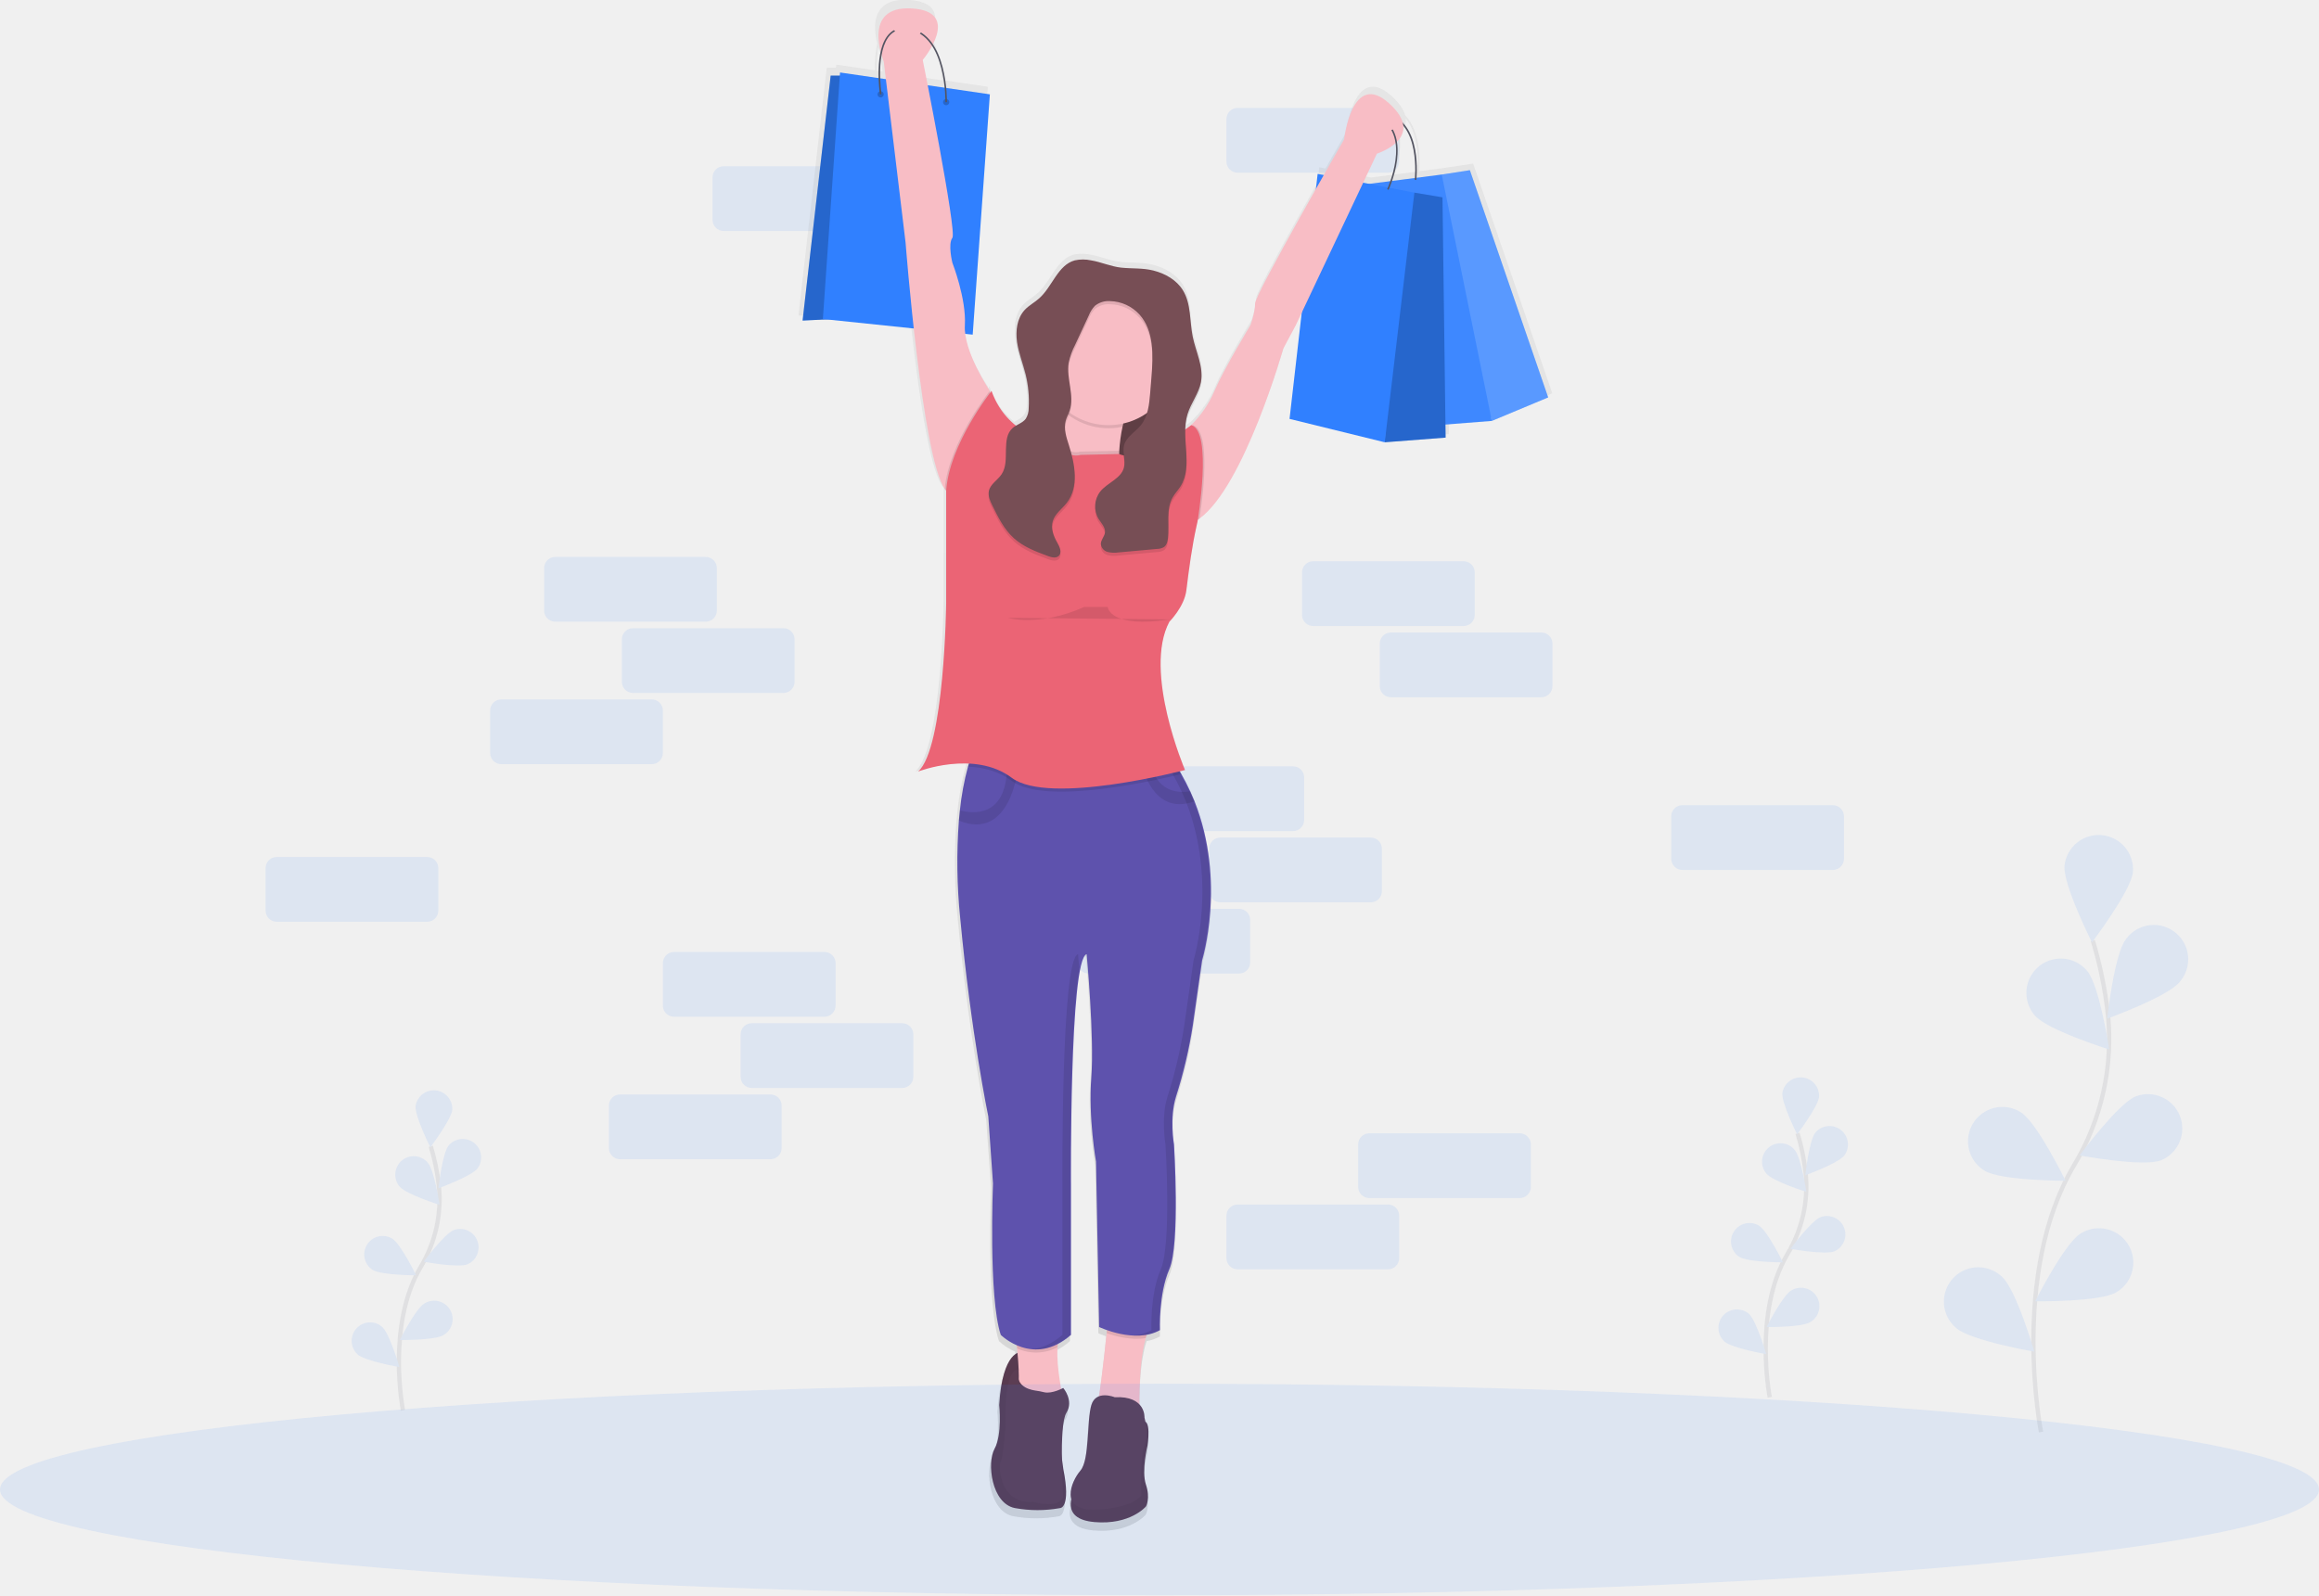
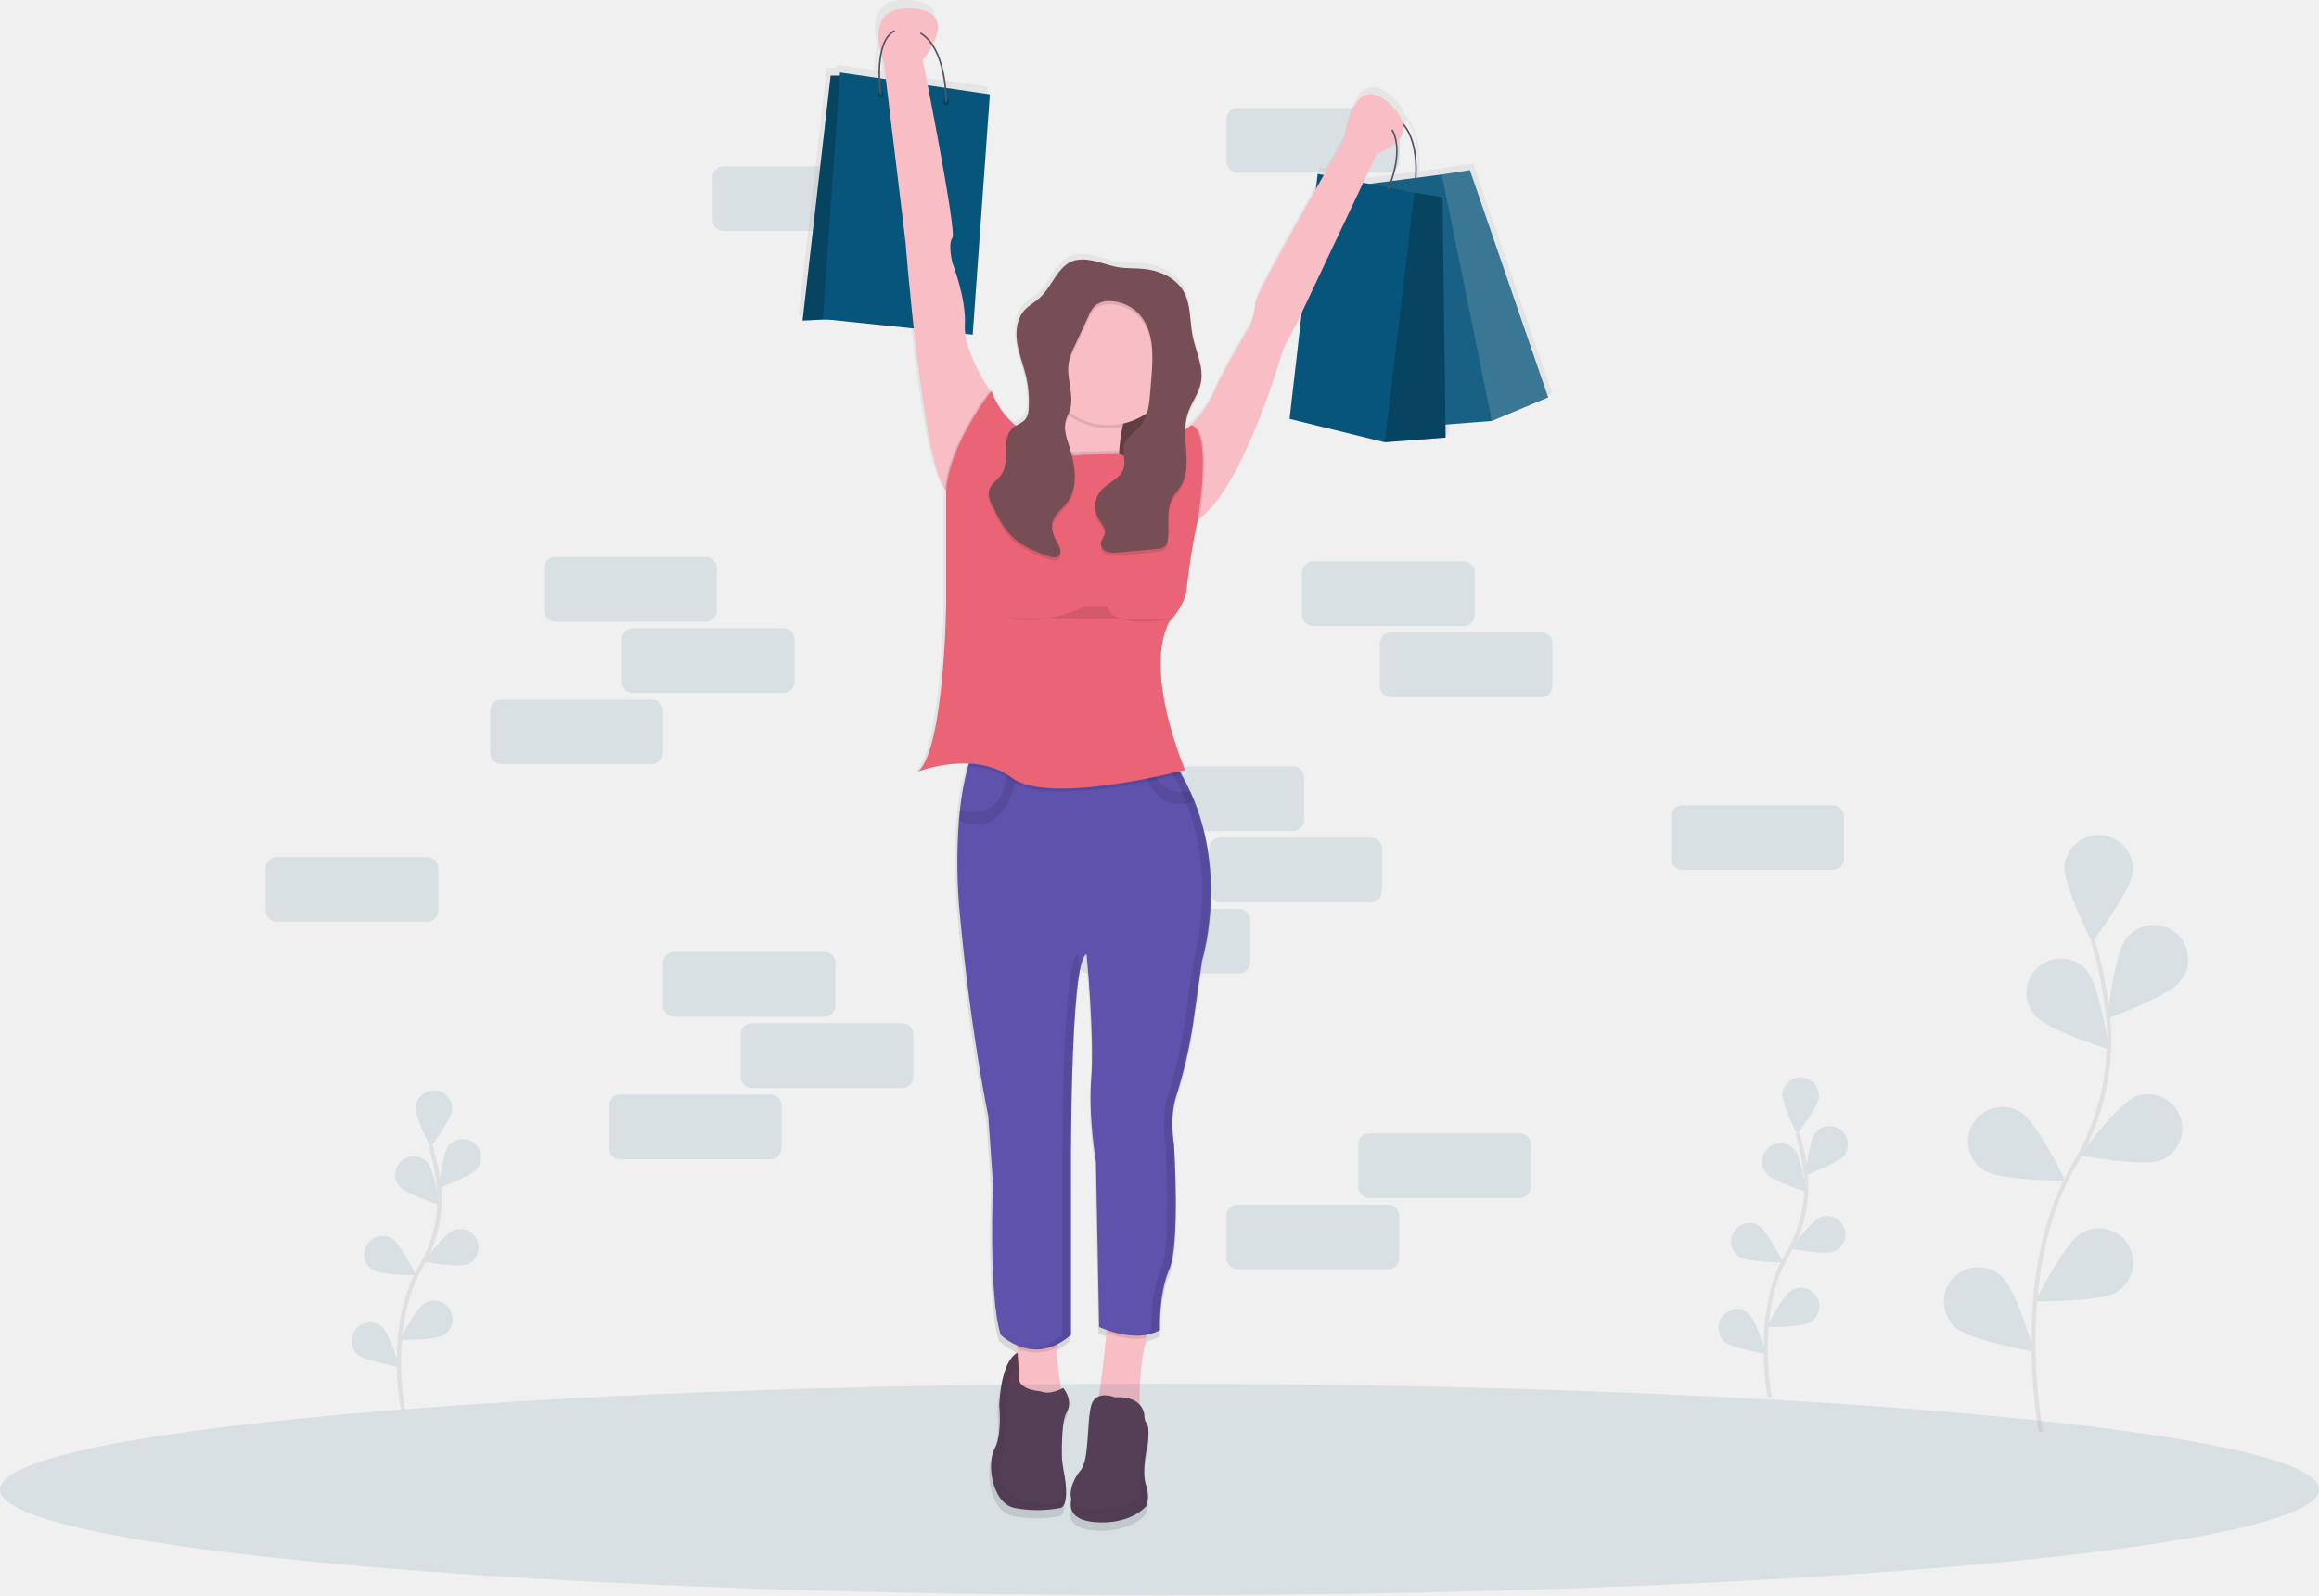
<svg xmlns="http://www.w3.org/2000/svg" id="c9533a1a-3341-4132-b58a-1916f0ec6876" data-name="Layer 1" width="1074" height="739" viewBox="0 0 1074 739">
  <defs>
    <linearGradient id="cf277671-cf0a-49c3-95f9-02fb51e7bec0" x1="607.35" y1="789.64" x2="607.35" y2="80.5" gradientUnits="userSpaceOnUse">
      <stop offset="0" stop-color="gray" stop-opacity="0.25" />
      <stop offset="0.54" stop-color="gray" stop-opacity="0.12" />
      <stop offset="1" stop-color="gray" stop-opacity="0.1" />
    </linearGradient>
  </defs>
-   <rect x="330" y="77" width="80" height="30" rx="5.17" ry="5.17" fill="#3080ff" opacity="0.1" />
-   <rect x="568" y="50" width="80" height="30" rx="5.17" ry="5.17" fill="#3080ff" opacity="0.1" />
-   <rect x="524" y="355" width="80" height="30" rx="5.17" ry="5.17" fill="#3080ff" opacity="0.1" />
-   <rect x="560" y="388" width="80" height="30" rx="5.17" ry="5.17" fill="#3080ff" opacity="0.1" />
-   <rect x="774" y="373" width="80" height="30" rx="5.17" ry="5.17" fill="#3080ff" opacity="0.1" />
-   <rect x="123" y="397" width="80" height="30" rx="5.17" ry="5.17" fill="#3080ff" opacity="0.1" />
-   <rect x="499" y="421" width="80" height="30" rx="5.17" ry="5.17" fill="#3080ff" opacity="0.1" />
+   <rect x="330" y="77" width="80" height="30" rx="5.17" ry="5.17" fill="#07557b" opacity="0.1" />
+   <rect x="568" y="50" width="80" height="30" rx="5.17" ry="5.17" fill="#07557b" opacity="0.1" />
+   <rect x="524" y="355" width="80" height="30" rx="5.17" ry="5.17" fill="#07557b" opacity="0.1" />
+   <rect x="560" y="388" width="80" height="30" rx="5.17" ry="5.17" fill="#07557b" opacity="0.1" />
+   <rect x="774" y="373" width="80" height="30" rx="5.17" ry="5.17" fill="#07557b" opacity="0.1" />
+   <rect x="123" y="397" width="80" height="30" rx="5.17" ry="5.17" fill="#07557b" opacity="0.1" />
+   <rect x="499" y="421" width="80" height="30" rx="5.17" ry="5.17" fill="#07557b" opacity="0.1" />
  <path d="M781.91,262.71,745.25,156.29l-13.18,2-11.8,1.51c.3-4,.82-18.36-6.5-25.89-.71-2.58-2.58-5.51-6.18-8.81-17.54-16.08-21.19,16.81-21.19,16.81s-4,6.94-9.51,16.64L674,158l-.82,7.16c-12.2,21.57-28.41,50.76-28.41,53.5,0,4.39-2.19,10.23-2.19,10.23s-12.42,20.46-16.81,30.7a49.09,49.09,0,0,1-11,16.08s-1.06.81-2.8,2a25,25,0,0,1,1-5.71c1.6-5.23,5.32-9.71,6.31-15.09a17.62,17.62,0,0,0,.26-3.91c.23-6.31-2.84-12.52-4.12-18.83-1.49-7.31-.69-15.36-4.59-21.71-3-4.85-8.32-7.87-13.85-9.26-5.08-1.27-10.08-.82-15.2-1.36-4.7-.5-9.19-2.58-13.89-3.35a17.93,17.93,0,0,0-7.62,0c-7.95,2.19-10.44,12.21-16.58,17.72-2.21,2-4.92,3.38-6.92,5.57-2.91,3.19-3.92,7.64-3.77,12a25.56,25.56,0,0,0,.26,4.37c.76,5.23,2.78,10.18,4,15.31a53,53,0,0,1,1.49,11.59c0,.88,0,1.76-.08,2.63a9.23,9.23,0,0,1-1.35,5c-1.11,1.53-2.94,2.27-4.57,3.25a35.45,35.45,0,0,1-11.52-16.34s-.27.34-.73,1v-1s-10-14.68-11.52-26.67l3.48.36,8-112.55-20.43-3c-.57-5.81-2.12-14.24-6.23-20.39,3.43-6.76,5.16-15.91-9.88-16.82-17.6-1.07-16.52,12.64-14.65,20.14a50.45,50.45,0,0,0-1,12.45l-18-2.62-.1,1.46h-4.28L432.79,226.73l11.16-.56,40.9,4.26c3.27,29.73,8.41,66.47,14.51,75.13a7.39,7.39,0,0,0,.67.83V359s-.73,68-13.16,78.93a65,65,0,0,1,23.78-3.73c-.14.45-.28.93-.42,1.44a127.58,127.58,0,0,0-3.79,20.48q-.26,2.29-.47,4.78a257.87,257.87,0,0,0,.63,45.73c5.12,54.08,13.16,92.82,13.16,92.82L522,630.89s-2.19,53.35,3.65,70.89a26.47,26.47,0,0,0,7.48,4.85c.05.5.11,1,.16,1.53s.13,1.35.2,2.05c-2.62,1.19-7.51,5.91-8.57,24.45,0,0,1.46,13.89-2.19,20.46s-1.46,25.58,9.5,27.77a58.57,58.57,0,0,0,21.19,0s5.12,0,1.46-18.27l-.64-4.68c-.08-9.05.3-18.74,2.1-21.63,3.65-5.85-1.46-11.69-1.46-11.69s-.36.2-.95.47c-.94-5.05-2.17-13.25-1.73-19.51,0-.53.09-1,.15-1.55a30.78,30.78,0,0,0,6.19-4.27V632.35s-.73-106.7,7.31-108.9c0,0,3.65,38.73,2.19,57.74s2.19,39.47,2.19,39.47l1.46,77.47s1.4.67,3.66,1.46l-.15,1.41c-.89,8.61-2.32,21.61-3.62,29.57a5.88,5.88,0,0,0-3.55,4.1c-2.19,7.31-.73,25.58-5.12,30.7-2.59,3-5.69,9.11-4.17,13.43-.95,3.79-.53,9.71,10.75,10.69,16.81,1.46,24.12-7.31,24.12-7.31s2.19-3.65,0-10.23.73-18.27.73-18.27,1.57-9.92-1-11.22c-.22-1.18-.42-1.93-.42-1.93a8.8,8.8,0,0,0-2.31-6.08c-.06-7.65.25-21.8,2.94-31.12.16-.53.32-1,.49-1.55a19.74,19.74,0,0,0,6.18-2.17s-.73-16.81,4.39-28.5,2.19-58.47,2.19-58.47-2.19-12.29.9-22.25a218.32,218.32,0,0,0,7.94-33.8l4.31-30.19s11.35-36.75-3.6-74.47c-.61-1.56-1.28-3.12-2-4.68-1.24-2.71-2.62-5.43-4.16-8.13-.24-.42-.5-.85-.75-1.27,1.57-.39,2.46-.62,2.46-.62s-19.73-46-7.31-69.43c0,0,7-7,8-14.69,1.24-10.17,2.59-20.33,4.81-30.33l.39-1.76s.06-.34.16-.95c.28-.18.55-.37.82-.57,21.06-15.38,39.22-79.6,39.22-79.6l5.85-11,2.78-5.88-5.7,49.73,44.58,11,28.5-2.19-.08-6.13,21.72-1.69Zm-282.6-145-7.92-1.16c-1.39-7.15-2.33-11.84-2.33-11.84a43.44,43.44,0,0,0,4.39-6.57C497.28,104,498.75,112,499.31,117.67Zm-29.58-15.35c.55,1.88,1.05,3.09,1.05,3.09l1,8.25-2.7-.39A54.19,54.19,0,0,1,469.74,102.32Zm249.8,57.61-10.72,1.38c1.51-4.44,3.38-11.72,2.29-18.31a9.19,9.19,0,0,0,2.94-7.65C720.41,143,719.81,156.44,719.53,159.94Zm-17.8-11.41a26.56,26.56,0,0,0,8.73-4.91c.92,6.47-1,13.58-2.46,17.8l-10,1.28-2.76-.53Z" transform="translate(-63 -80.5)" fill="url(#cf277671-cf0a-49c3-95f9-02fb51e7bec0)" />
-   <polygon points="717 184.1 690.91 194.99 660.6 89.3 667.71 80.86 680.74 78.84 717 184.1" fill="#3080ff" />
+   <polygon points="717 184.1 690.91 194.99 660.6 89.3 667.71 80.86 680.74 78.84 717 184.1" fill="#07557b" />
  <polygon points="717 184.1 690.91 194.99 660.6 89.3 667.71 80.86 680.74 78.84 717 184.1" fill="#fff" opacity="0.2" />
-   <polygon points="667.71 80.86 622.43 86.67 645.64 198.51 690.91 194.99 667.71 80.86" fill="#3080ff" />
+   <polygon points="667.71 80.86 622.43 86.67 645.64 198.51 690.91 194.99 667.71 80.86" fill="#07557b" />
  <polygon points="667.71 80.86 622.43 86.67 645.64 198.51 690.91 194.99 667.71 80.86" fill="#fff" opacity="0.07" />
  <path d="M718.94,163.88l-.72-.09c0-.27,3-26.67-13.57-30l.14-.71C722.07,136.55,719,163.61,718.94,163.88Z" transform="translate(-63 -80.5)" fill="#535461" />
  <rect x="488.44" y="160.44" width="49.88" height="73.01" fill="#774e55" />
  <rect x="488.44" y="160.44" width="49.88" height="73.01" opacity="0.2" />
-   <polygon points="669.51 202.72 641.32 204.89 645.66 95.02 655.05 89.24 668.06 91.41 669.51 202.72" fill="#3080ff" />
+   <polygon points="669.51 202.72 641.32 204.89 645.66 95.02 655.05 89.24 668.06 91.41 669.51 202.72" fill="#07557b" />
  <polygon points="669.51 202.72 641.32 204.89 645.66 95.02 655.05 89.24 668.06 91.41 669.51 202.72" opacity="0.2" />
-   <polygon points="655.05 89.24 610.24 80.56 597.23 194.05 641.32 204.89 655.05 89.24" fill="#3080ff" />
-   <polygon points="391.22 35.03 384.71 35.03 371.7 148.51 400.61 147.07 391.22 35.03" fill="#3080ff" />
+   <polygon points="655.05 89.24 610.24 80.56 597.23 194.05 641.32 204.89 655.05 89.24" fill="#07557b" />
+   <polygon points="391.22 35.03 384.71 35.03 371.7 148.51 400.61 147.07 391.22 35.03" fill="#07557b" />
  <polygon points="391.22 35.03 384.71 35.03 371.7 148.51 400.61 147.07 391.22 35.03" opacity="0.2" />
-   <polygon points="389.05 33.58 381.1 147.79 450.49 155.02 458.44 43.7 389.05 33.58" fill="#3080ff" />
+   <polygon points="389.05 33.58 381.1 147.79 450.49 155.02 458.44 43.7 389.05 33.58" fill="#07557b" />
  <path d="M535.9,706.81s-8.67-.72-10.12,24.58c0,0,1.45,13.73-2.17,20.24s-1.45,25.3,9.4,27.47a57.93,57.93,0,0,0,21,0s5.06,0,1.45-18.07l-7.23-52.77Z" transform="translate(-63 -80.5)" fill="#5c3d53" />
  <path d="M535.9,706.81s-8.67-.72-10.12,24.58c0,0,1.45,13.73-2.17,20.24s-1.45,25.3,9.4,27.47a57.93,57.93,0,0,0,21,0s5.06,0,1.45-18.07l-7.23-52.77Z" transform="translate(-63 -80.5)" opacity="0.05" />
  <path d="M581.35,289.4c-.62,10.76,1.53,17,1.53,17l-18.79,5.06s-31.08,4.34-18.79-8c4.25-4.25,6.34-11.54,7.25-19.24a106.62,106.62,0,0,0,.53-15.84,141.2,141.2,0,0,0-1.28-14.8s45.54-15.9,35.42,10.12a92.54,92.54,0,0,0-4.35,14.5A76.45,76.45,0,0,0,581.35,289.4Z" transform="translate(-63 -80.5)" fill="#f8bdc5" />
  <path d="M587.22,263.71a92.54,92.54,0,0,0-4.35,14.5,31.14,31.14,0,0,1-29.79-9.82,141.2,141.2,0,0,0-1.28-14.8S597.34,237.69,587.22,263.71Z" transform="translate(-63 -80.5)" opacity="0.1" />
  <circle cx="513.38" cy="165.86" r="31.08" fill="#f8bdc5" />
  <path d="M521.44,261.54v9.4l-15.9,41.2-4.34-4.34a7.3,7.3,0,0,1-.66-.82c-10.5-14.92-18.14-114.11-18.14-114.11L472.29,109s-10.84-26,13-24.58,5.06,23.85,5.06,23.85,15.9,79.51,13.73,82.4,0,11.57,0,11.57,6.51,16.63,5.78,28.91S521.44,261.54,521.44,261.54Z" transform="translate(-63 -80.5)" fill="#f8bdc5" />
  <path d="M700.7,151.67l-37.59,79.51L657.33,242s-18,63.52-38.79,78.73a19,19,0,0,1-3.86,2.23l-4.34-34.7,4-10.08.3-.77a48.55,48.55,0,0,0,10.84-15.9c4.34-10.12,16.63-30.36,16.63-30.36s2.17-5.78,2.17-10.12,41.2-75.9,41.2-75.9,3.61-32.53,21-16.63S700.7,151.67,700.7,151.67Z" transform="translate(-63 -80.5)" fill="#f8bdc5" />
  <path d="M555.41,728.49s-24.58,10.12-21.69.72c1.76-5.7,1.11-16.47.33-24-.5-4.91-1.06-8.49-1.06-8.49l21,2.17a17,17,0,0,0-1.21,5.75C552.09,714.23,555.41,728.49,555.41,728.49Z" transform="translate(-63 -80.5)" fill="#f8bdc5" />
  <path d="M593.63,700.37c-3.79,13.16-2.8,36.08-2.8,36.08s-22.41,2.89-20.24-2.89c1.51-4,3.72-23.82,4.92-35.47.53-5.09.86-8.62.86-8.62l20.24,4.34A20.22,20.22,0,0,0,593.63,700.37Z" transform="translate(-63 -80.5)" fill="#f8bdc5" />
  <path d="M533,696.69l21,2.17a17,17,0,0,0-1.21,5.75,21.43,21.43,0,0,1-18.7.57C533.56,700.26,533,696.69,533,696.69Z" transform="translate(-63 -80.5)" opacity="0.1" />
  <path d="M596.62,693.8a20.22,20.22,0,0,0-3,6.57c-6.83,1.1-14-.83-18.11-2.28.53-5.09.86-8.62.86-8.62Z" transform="translate(-63 -80.5)" opacity="0.1" />
  <path d="M619.75,525.37l-4.26,29.86a215.92,215.92,0,0,1-7.86,33.43c-3.06,9.85-.89,22-.89,22s2.89,46.26-2.17,57.83-4.34,28.19-4.34,28.19c-11.57,6.51-28.19-1.45-28.19-1.45l-1.45-76.62s-3.61-20.24-2.17-39-2.17-57.1-2.17-57.1c-8,2.17-7.23,107.7-7.23,107.7v68.67c-17.35,15.18-32.53,0-32.53,0-5.78-17.35-3.61-70.12-3.61-70.12l-2.17-31.08s-8-38.31-13-91.8a255,255,0,0,1-.62-45.23q.21-2.46.46-4.73a126.18,126.18,0,0,1,3.74-20.25,45.58,45.58,0,0,1,2.2-6.41l77.67,3.61,4.58.21,11,.51c1.2,1.81,2.33,3.65,3.38,5.49,1.52,2.67,2.89,5.36,4.11,8,.7,1.54,1.36,3.09,2,4.63C631,489,619.75,525.37,619.75,525.37Z" transform="translate(-63 -80.5)" fill="#5e52ad" />
  <path d="M534.45,436.47s-3.4,34-27.37,24.16q.21-2.46.46-4.73c5.64,1.53,21.25,3.64,21.84-19.44Z" transform="translate(-63 -80.5)" opacity="0.1" />
  <path d="M616.19,451.72c-16.6,5.93-22.86-9.86-25-18.87l4.58.21c2.49,14.17,12.43,15,18.48,14C614.93,448.64,615.58,450.19,616.19,451.72Z" transform="translate(-63 -80.5)" opacity="0.1" />
  <path d="M542.34,724.65c-3.69-.58-9.33-2.61-7.56-9.7,0,0-6.83-2.36-6.11,25.83,0,0-.72,13.73-2.17,16.63s0,20.24,15.18,18.79c0,0,10.84,3.61,13.73-2.17,0,0-2.17-33.25,1.45-39s-1.45-11.57-1.45-11.57-5.12,2.84-8.8,2C545.21,725.07,543.77,724.88,542.34,724.65Z" transform="translate(-63 -80.5)" fill="#5c3d53" />
  <path d="M560.47,771.86s-7.23,12.29,9.4,13.73,23.85-7.23,23.85-7.23,2.17-3.61,0-10.12.72-18.07.72-18.07,2.17-13.73-2.89-10.84S560.47,771.86,560.47,771.86Z" transform="translate(-63 -80.5)" fill="#5c3d53" />
  <path d="M560.47,771.86s-7.23,12.29,9.4,13.73,23.85-7.23,23.85-7.23,2.17-3.61,0-10.12.72-18.07.72-18.07,2.17-13.73-2.89-10.84S560.47,771.86,560.47,771.86Z" transform="translate(-63 -80.5)" opacity="0.05" />
  <path d="M579.27,727.77s-8.67-3.61-10.84,3.61-.72,25.3-5.06,30.36-10.12,18.79,7.23,18.07,21-6.51,21-6.51-.72-18.07,1.45-23.13,0-13,0-13S593.72,727,579.27,727.77Z" transform="translate(-63 -80.5)" fill="#5c3d53" />
  <circle cx="407.84" cy="43.7" r="1.45" opacity="0.2" />
  <circle cx="438.2" cy="47.31" r="1.45" opacity="0.2" />
  <path d="M501.56,127.82l-.72,0c0-.31.51-30.8-17-33.61-3.45-.55-6.27.23-8.38,2.32-7.23,7.17-4.24,27.42-4.21,27.62l-.71.11c-.13-.85-3.07-20.82,4.42-28.24,2.28-2.27,5.32-3.12,9-2.53C502.08,96.39,501.57,127.51,501.56,127.82Z" transform="translate(-63 -80.5)" fill="#535461" />
  <path d="M706.09,168.45l-.65-.31c.11-.24,11.25-24.37-3.47-32.78l.36-.63C717.62,143.47,706.21,168.2,706.09,168.45Z" transform="translate(-63 -80.5)" fill="#535461" />
  <path d="M582.88,306.36l-18.79,5.06s-31.08,4.34-18.79-8c4.25-4.25,6.34-11.54,7.25-19.24,4.91,7.7,10.82,5.51,10.82,5.51l17.92-.35.07,0C580.73,300.16,582.88,306.36,582.88,306.36Z" transform="translate(-63 -80.5)" opacity="0.1" />
  <path d="M618.55,320.75a19,19,0,0,1-3.86,2.23l-4.34-34.7,4-10.08,1-.77C624.38,280,619.72,313.24,618.55,320.75Z" transform="translate(-63 -80.5)" opacity="0.1" />
  <path d="M521.44,261.54v9.4l-15.9,41.2-4.34-4.34a7.3,7.3,0,0,1-.66-.82C502.42,285.5,521.44,261.54,521.44,261.54Z" transform="translate(-63 -80.5)" opacity="0.1" />
  <path d="M610.11,439.06c-10.11,2.53-62.89,14.93-78.55,3.19-6.18-4.63-13.46-6.33-20.27-6.6a45.58,45.58,0,0,1,2.2-6.41l77.67,3.61,4.58.21,11,.51C607.94,435.39,609.06,437.22,610.11,439.06Z" transform="translate(-63 -80.5)" opacity="0.1" />
  <path d="M474.1,90.59s10.84,18.07,18.07,0" transform="translate(-63 -80.5)" fill="#f8bdc5" />
  <path d="M697.09,127.81s-4.34,21.69,13,11.57" transform="translate(-63 -80.5)" fill="#f8bdc5" />
  <g opacity="0.1">
    <path d="M562.89,529.64c-.35-4.4-.61-7.15-.61-7.15-8,2.17-7.23,107.7-7.23,107.7v68.67c-5.08,4.44-10,6.28-14.35,6.67,5.22.46,11.44-1,18-6.67V630.19S558.14,553.72,562.89,529.64Z" transform="translate(-63 -80.5)" />
    <path d="M615.83,451.72c-.61-1.54-1.26-3.09-2-4.63-1.22-2.68-2.59-5.37-4.11-8-1-1.84-2.18-3.67-3.38-5.49l-11-.51-4.58-.21-77.67-3.61-.07.16,74.13,3.45,4.58.21,11,.51c1.2,1.81,2.33,3.65,3.38,5.49,1.52,2.67,2.89,5.36,4.11,8,.7,1.54,1.36,3.09,2,4.63,14.78,37.3,3.56,73.65,3.56,73.65l-4.26,29.86a215.92,215.92,0,0,1-7.86,33.43c-3.06,9.85-.89,22-.89,22s2.89,46.26-2.17,57.83-4.34,28.19-4.34,28.19a21,21,0,0,1-9.06,2.5,23,23,0,0,0,12.67-2.5s-.72-16.63,4.34-28.19,2.17-57.83,2.17-57.83-2.17-12.16.89-22a215.92,215.92,0,0,0,7.86-33.43l4.26-29.86S630.61,489,615.83,451.72Z" transform="translate(-63 -80.5)" />
  </g>
  <path d="M581.29,290.82c10,4.71,33.4-13.38,33.4-13.38,10.12,2.89,2.89,44.82,2.89,44.82l-.39,1.74c-2.2,9.89-3.53,19.94-4.76,30-.93,7.59-7.86,14.53-7.86,14.53-12.29,23.13,7.23,68.67,7.23,68.67s-62.89,16.63-80.23,3.61-43.37-2.89-43.37-2.89c12.29-10.84,13-78.07,13-78.07v-52c1.45-21.69,21-46.26,21-46.26,8,22.41,30.23,23.89,30.23,23.89,4.93,8,11,5.75,11,5.75Z" transform="translate(-63 -80.5)" fill="#eb6475" />
  <path d="M568.29,202.56a17.73,17.73,0,0,0-7.53,0c-7.86,2.17-10.33,12.08-16.4,17.52-2.18,2-4.87,3.34-6.85,5.51-3.52,3.86-4.23,9.58-3.48,14.75s2.75,10.07,4,15.14A52.39,52.39,0,0,1,539.42,271a9.13,9.13,0,0,1-1.34,4.91c-1.45,2-4.12,2.63-6,4.23-5.74,4.94-1,15.19-5.21,21.5-1.81,2.73-5.2,4.53-5.89,7.73-.49,2.27.55,4.56,1.57,6.65,2.68,5.5,5.46,11.15,10,15.25s10.15,6.16,15.73,8.25c1.69.63,3.81,1.18,5.1-.07,1.59-1.56.39-4.2-.71-6.13-1.74-3-3.1-6.62-2.08-10s4.29-5.62,6.49-8.44c5.67-7.3,3.81-17.78,1-26.58-1.19-3.71-2.53-7.66-1.52-11.43.43-1.62,1.28-3.09,1.82-4.68,2.4-7.08-1.63-14.85-.45-22.23a31.93,31.93,0,0,1,3-8.27l6.35-13.65a13.49,13.49,0,0,1,2.81-4.42,10,10,0,0,1,7-2.18,19,19,0,0,1,13.63,6.21c6.8,7.56,6.37,19,5.55,29.08l-.59,7.28c-.43,5.24-1,10.83-4.3,14.91-2.57,3.16-6.72,5.31-7.78,9.25-.92,3.39.81,7.07-.1,10.46-1.36,5.07-7.62,6.9-10.93,11a11.25,11.25,0,0,0-.82,12.65c1.26,2,3.27,4,3,6.35-.23,1.89-1.93,3.42-1.92,5.32a4.23,4.23,0,0,0,3.07,3.67,12.4,12.4,0,0,0,5.07.24l17.93-1.62a6.31,6.31,0,0,0,3.19-.88c1.25-.9,1.66-2.56,1.83-4.09.72-6.38-1-13.35,2.19-18.93,1-1.79,2.47-3.28,3.58-5,6.12-9.6-.05-22.62,3.28-33.51,1.58-5.17,5.26-9.61,6.24-14.92,1.3-7.08-2.39-14-3.82-21-1.47-7.23-.68-15.19-4.54-21.48-2.95-4.8-8.23-7.79-13.69-9.16-5-1.26-10-.81-15-1.35C577.38,205.37,572.94,203.31,568.29,202.56Z" transform="translate(-63 -80.5)" opacity="0.1" />
  <path d="M568.29,201.11a17.73,17.73,0,0,0-7.53,0c-7.86,2.17-10.33,12.08-16.4,17.52-2.18,2-4.87,3.34-6.85,5.51-3.52,3.86-4.23,9.58-3.48,14.75s2.75,10.07,4,15.14a52.39,52.39,0,0,1,1.39,15.52,9.13,9.13,0,0,1-1.34,4.91c-1.45,2-4.12,2.63-6,4.23-5.74,4.94-1,15.19-5.21,21.5-1.81,2.73-5.2,4.53-5.89,7.73-.49,2.27.55,4.56,1.57,6.65,2.68,5.5,5.46,11.15,10,15.25s10.15,6.16,15.73,8.25c1.69.63,3.81,1.18,5.1-.07,1.59-1.56.39-4.2-.71-6.13-1.74-3-3.1-6.62-2.08-10s4.29-5.62,6.49-8.44c5.67-7.3,3.81-17.78,1-26.58-1.19-3.71-2.53-7.66-1.52-11.43.43-1.62,1.28-3.09,1.82-4.68,2.4-7.08-1.63-14.85-.45-22.23a31.93,31.93,0,0,1,3-8.27l6.35-13.65a13.49,13.49,0,0,1,2.81-4.42,10,10,0,0,1,7-2.18,19,19,0,0,1,13.63,6.21c6.8,7.56,6.37,19,5.55,29.08l-.59,7.28c-.43,5.24-1,10.83-4.3,14.91-2.57,3.16-6.72,5.31-7.78,9.25-.92,3.39.81,7.07-.1,10.46-1.36,5.07-7.62,6.9-10.93,11a11.25,11.25,0,0,0-.82,12.65c1.26,2,3.27,4,3,6.35-.23,1.89-1.93,3.42-1.92,5.32a4.23,4.23,0,0,0,3.07,3.67,12.4,12.4,0,0,0,5.07.24l17.93-1.62a6.31,6.31,0,0,0,3.19-.88c1.25-.9,1.66-2.56,1.83-4.09.72-6.38-1-13.35,2.19-18.93,1-1.79,2.47-3.28,3.58-5,6.12-9.6-.05-22.62,3.28-33.51,1.58-5.17,5.26-9.61,6.24-14.92,1.3-7.08-2.39-14-3.82-21-1.47-7.23-.68-15.19-4.54-21.48-2.95-4.8-8.23-7.79-13.69-9.16-5-1.26-10-.81-15-1.35C577.38,203.93,572.94,201.87,568.29,201.11Z" transform="translate(-63 -80.5)" fill="#774e55" />
  <path d="M529.75,366.71s14.46,4.34,35.42-5.06H576s.72,10.12,28.91,5.78" transform="translate(-63 -80.5)" opacity="0.1" />
-   <ellipse cx="537" cy="690" rx="537" ry="49" fill="#3080ff" opacity="0.1" />
-   <rect x="252" y="258" width="80" height="30" rx="5.17" ry="5.17" fill="#3080ff" opacity="0.1" />
-   <rect x="288" y="291" width="80" height="30" rx="5.17" ry="5.17" fill="#3080ff" opacity="0.1" />
-   <rect x="603" y="260" width="80" height="30" rx="5.17" ry="5.17" fill="#3080ff" opacity="0.1" />
-   <rect x="639" y="293" width="80" height="30" rx="5.17" ry="5.17" fill="#3080ff" opacity="0.1" />
-   <rect x="227" y="324" width="80" height="30" rx="5.17" ry="5.17" fill="#3080ff" opacity="0.1" />
-   <rect x="307" y="441" width="80" height="30" rx="5.17" ry="5.17" fill="#3080ff" opacity="0.1" />
-   <rect x="343" y="474" width="80" height="30" rx="5.17" ry="5.17" fill="#3080ff" opacity="0.1" />
-   <rect x="282" y="507" width="80" height="30" rx="5.17" ry="5.17" fill="#3080ff" opacity="0.1" />
-   <rect x="629" y="525" width="80" height="30" rx="5.17" ry="5.17" fill="#3080ff" opacity="0.1" />
-   <rect x="568" y="558" width="80" height="30" rx="5.17" ry="5.17" fill="#3080ff" opacity="0.1" />
+   <ellipse cx="537" cy="690" rx="537" ry="49" fill="#07557b" opacity="0.1" />
+   <rect x="252" y="258" width="80" height="30" rx="5.17" ry="5.17" fill="#07557b" opacity="0.1" />
+   <rect x="288" y="291" width="80" height="30" rx="5.17" ry="5.17" fill="#07557b" opacity="0.1" />
+   <rect x="603" y="260" width="80" height="30" rx="5.17" ry="5.17" fill="#07557b" opacity="0.1" />
+   <rect x="639" y="293" width="80" height="30" rx="5.17" ry="5.17" fill="#07557b" opacity="0.1" />
+   <rect x="227" y="324" width="80" height="30" rx="5.17" ry="5.17" fill="#07557b" opacity="0.1" />
+   <rect x="307" y="441" width="80" height="30" rx="5.17" ry="5.17" fill="#07557b" opacity="0.1" />
+   <rect x="343" y="474" width="80" height="30" rx="5.17" ry="5.17" fill="#07557b" opacity="0.1" />
+   <rect x="282" y="507" width="80" height="30" rx="5.17" ry="5.17" fill="#07557b" opacity="0.1" />
+   <rect x="629" y="525" width="80" height="30" rx="5.17" ry="5.17" fill="#07557b" opacity="0.1" />
+   <rect x="568" y="558" width="80" height="30" rx="5.17" ry="5.17" fill="#07557b" opacity="0.1" />
  <g opacity="0.1">
    <path d="M1008.26,743.89s-14.48-73.36,15.34-123.64a113.3,113.3,0,0,0,15.63-69.94,190.55,190.55,0,0,0-7-34.14" transform="translate(-63 -80.5)" fill="none" stroke="#535461" stroke-miterlimit="10" stroke-width="2" />
-     <path d="M1050.85,484.37c-.8,8.75-19,32.68-19,32.68s-13.52-26.84-12.71-35.6a15.92,15.92,0,0,1,31.7,2.91Z" transform="translate(-63 -80.5)" fill="#3080ff" />
-     <path d="M1072.6,535.27c-5.43,6.91-33.7,17.12-33.7,17.12s3.24-29.88,8.67-36.79a15.92,15.92,0,1,1,25,19.67Z" transform="translate(-63 -80.5)" fill="#3080ff" />
-     <path d="M1063.84,618c-8.18,3.22-37.73-2.24-37.73-2.24s17.88-24.16,26.06-27.38A15.92,15.92,0,0,1,1063.84,618Z" transform="translate(-63 -80.5)" fill="#3080ff" />
-     <path d="M1043.11,679.15c-7.52,4.56-37.57,4.17-37.57,4.17s13.54-26.83,21.06-31.39a15.92,15.92,0,1,1,16.51,27.22Z" transform="translate(-63 -80.5)" fill="#3080ff" />
-     <path d="M1005.46,551c5.72,6.68,34.39,15.68,34.39,15.68s-4.5-29.72-10.21-36.39A15.92,15.92,0,1,0,1005.46,551Z" transform="translate(-63 -80.5)" fill="#3080ff" />
-     <path d="M982.12,622.82c7.45,4.66,37.51,4.67,37.51,4.67s-13.18-27-20.64-31.67a15.92,15.92,0,1,0-16.87,27Z" transform="translate(-63 -80.5)" fill="#3080ff" />
-     <path d="M969,695.71c6.56,5.85,36.18,10.95,36.18,10.95s-8.43-28.85-15-34.7A15.92,15.92,0,1,0,969,695.71Z" transform="translate(-63 -80.5)" fill="#3080ff" />
+     <path d="M1050.85,484.37c-.8,8.75-19,32.68-19,32.68s-13.52-26.84-12.71-35.6a15.92,15.92,0,0,1,31.7,2.91Z" transform="translate(-63 -80.5)" fill="#07557b" />
+     <path d="M1072.6,535.27c-5.43,6.91-33.7,17.12-33.7,17.12s3.24-29.88,8.67-36.79a15.92,15.92,0,1,1,25,19.67Z" transform="translate(-63 -80.5)" fill="#07557b" />
+     <path d="M1063.84,618c-8.18,3.22-37.73-2.24-37.73-2.24s17.88-24.16,26.06-27.38A15.92,15.92,0,0,1,1063.84,618Z" transform="translate(-63 -80.5)" fill="#07557b" />
+     <path d="M1043.11,679.15c-7.52,4.56-37.57,4.17-37.57,4.17s13.54-26.83,21.06-31.39a15.92,15.92,0,1,1,16.51,27.22Z" transform="translate(-63 -80.5)" fill="#07557b" />
+     <path d="M1005.46,551c5.72,6.68,34.39,15.68,34.39,15.68s-4.5-29.72-10.21-36.39A15.92,15.92,0,1,0,1005.46,551Z" transform="translate(-63 -80.5)" fill="#07557b" />
+     <path d="M982.12,622.82c7.45,4.66,37.51,4.67,37.51,4.67s-13.18-27-20.64-31.67a15.92,15.92,0,1,0-16.87,27Z" transform="translate(-63 -80.5)" fill="#07557b" />
+     <path d="M969,695.71c6.56,5.85,36.18,10.95,36.18,10.95s-8.43-28.85-15-34.7A15.92,15.92,0,1,0,969,695.71Z" transform="translate(-63 -80.5)" fill="#07557b" />
  </g>
  <g opacity="0.1">
    <path d="M882.63,727.79s-7.77-39.39,8.23-66.39a60.84,60.84,0,0,0,8.39-37.56,102.32,102.32,0,0,0-3.74-18.33" transform="translate(-63 -80.5)" fill="none" stroke="#535461" stroke-miterlimit="10" stroke-width="2" />
-     <path d="M905.5,588.43c-.43,4.7-10.2,17.55-10.2,17.55s-7.26-14.41-6.83-19.11a8.55,8.55,0,0,1,17,1.56Z" transform="translate(-63 -80.5)" fill="#3080ff" />
-     <path d="M917.17,615.76c-2.92,3.71-18.1,9.19-18.1,9.19s1.74-16,4.66-19.75a8.55,8.55,0,0,1,13.44,10.56Z" transform="translate(-63 -80.5)" fill="#3080ff" />
-     <path d="M912.47,660.2c-4.39,1.73-20.26-1.2-20.26-1.2s9.6-13,14-14.7a8.55,8.55,0,0,1,6.27,15.9Z" transform="translate(-63 -80.5)" fill="#3080ff" />
-     <path d="M901.34,693c-4,2.45-20.17,2.24-20.17,2.24s7.27-14.41,11.31-16.86A8.55,8.55,0,1,1,901.34,693Z" transform="translate(-63 -80.5)" fill="#3080ff" />
-     <path d="M881.12,624.22c3.07,3.59,18.47,8.42,18.47,8.42s-2.41-16-5.48-19.54a8.55,8.55,0,0,0-13,11.12Z" transform="translate(-63 -80.5)" fill="#3080ff" />
-     <path d="M868.59,662.77c4,2.5,20.14,2.51,20.14,2.51s-7.08-14.5-11.08-17a8.55,8.55,0,0,0-9.06,14.5Z" transform="translate(-63 -80.5)" fill="#3080ff" />
-     <path d="M861.56,701.91c3.52,3.14,19.43,5.88,19.43,5.88s-4.52-15.49-8-18.63a8.55,8.55,0,0,0-11.38,12.76Z" transform="translate(-63 -80.5)" fill="#3080ff" />
+     <path d="M905.5,588.43c-.43,4.7-10.2,17.55-10.2,17.55s-7.26-14.41-6.83-19.11a8.55,8.55,0,0,1,17,1.56Z" transform="translate(-63 -80.5)" fill="#07557b" />
+     <path d="M917.17,615.76c-2.92,3.71-18.1,9.19-18.1,9.19s1.74-16,4.66-19.75a8.55,8.55,0,0,1,13.44,10.56Z" transform="translate(-63 -80.5)" fill="#07557b" />
+     <path d="M912.47,660.2c-4.39,1.73-20.26-1.2-20.26-1.2s9.6-13,14-14.7a8.55,8.55,0,0,1,6.27,15.9Z" transform="translate(-63 -80.5)" fill="#07557b" />
+     <path d="M901.34,693c-4,2.45-20.17,2.24-20.17,2.24s7.27-14.41,11.31-16.86A8.55,8.55,0,1,1,901.34,693Z" transform="translate(-63 -80.5)" fill="#07557b" />
+     <path d="M881.12,624.22c3.07,3.59,18.47,8.42,18.47,8.42s-2.41-16-5.48-19.54a8.55,8.55,0,0,0-13,11.12Z" transform="translate(-63 -80.5)" fill="#07557b" />
+     <path d="M868.59,662.77c4,2.5,20.14,2.51,20.14,2.51s-7.08-14.5-11.08-17a8.55,8.55,0,0,0-9.06,14.5Z" transform="translate(-63 -80.5)" fill="#07557b" />
+     <path d="M861.56,701.91c3.52,3.14,19.43,5.88,19.43,5.88s-4.52-15.49-8-18.63a8.55,8.55,0,0,0-11.38,12.76Z" transform="translate(-63 -80.5)" fill="#07557b" />
  </g>
  <g opacity="0.1">
    <path d="M249.63,733.79s-7.77-39.39,8.23-66.39a60.84,60.84,0,0,0,8.39-37.56,102.32,102.32,0,0,0-3.74-18.33" transform="translate(-63 -80.5)" fill="none" stroke="#535461" stroke-miterlimit="10" stroke-width="2" />
-     <path d="M272.5,594.43c-.43,4.7-10.2,17.55-10.2,17.55s-7.26-14.41-6.83-19.11a8.55,8.55,0,0,1,17,1.56Z" transform="translate(-63 -80.5)" fill="#3080ff" />
-     <path d="M284.17,621.76c-2.92,3.71-18.1,9.19-18.1,9.19s1.74-16,4.66-19.75a8.55,8.55,0,0,1,13.44,10.56Z" transform="translate(-63 -80.5)" fill="#3080ff" />
-     <path d="M279.47,666.2c-4.39,1.73-20.26-1.2-20.26-1.2s9.6-13,14-14.7a8.55,8.55,0,0,1,6.27,15.9Z" transform="translate(-63 -80.5)" fill="#3080ff" />
-     <path d="M268.34,699c-4,2.45-20.17,2.24-20.17,2.24s7.27-14.41,11.31-16.86A8.55,8.55,0,1,1,268.34,699Z" transform="translate(-63 -80.5)" fill="#3080ff" />
-     <path d="M248.12,630.22c3.07,3.59,18.47,8.42,18.47,8.42s-2.41-16-5.48-19.54a8.55,8.55,0,0,0-13,11.12Z" transform="translate(-63 -80.5)" fill="#3080ff" />
-     <path d="M235.59,668.77c4,2.5,20.14,2.51,20.14,2.51s-7.08-14.5-11.08-17a8.55,8.55,0,0,0-9.06,14.5Z" transform="translate(-63 -80.5)" fill="#3080ff" />
-     <path d="M228.56,707.91c3.52,3.14,19.43,5.88,19.43,5.88s-4.52-15.49-8-18.63a8.55,8.55,0,0,0-11.38,12.76Z" transform="translate(-63 -80.5)" fill="#3080ff" />
+     <path d="M272.5,594.43c-.43,4.7-10.2,17.55-10.2,17.55s-7.26-14.41-6.83-19.11a8.55,8.55,0,0,1,17,1.56Z" transform="translate(-63 -80.5)" fill="#07557b" />
+     <path d="M284.17,621.76c-2.92,3.71-18.1,9.19-18.1,9.19s1.74-16,4.66-19.75a8.55,8.55,0,0,1,13.44,10.56Z" transform="translate(-63 -80.5)" fill="#07557b" />
+     <path d="M279.47,666.2c-4.39,1.73-20.26-1.2-20.26-1.2s9.6-13,14-14.7a8.55,8.55,0,0,1,6.27,15.9Z" transform="translate(-63 -80.5)" fill="#07557b" />
+     <path d="M268.34,699c-4,2.45-20.17,2.24-20.17,2.24s7.27-14.41,11.31-16.86A8.55,8.55,0,1,1,268.34,699Z" transform="translate(-63 -80.5)" fill="#07557b" />
+     <path d="M248.12,630.22c3.07,3.59,18.47,8.42,18.47,8.42s-2.41-16-5.48-19.54a8.55,8.55,0,0,0-13,11.12Z" transform="translate(-63 -80.5)" fill="#07557b" />
+     <path d="M235.59,668.77c4,2.5,20.14,2.51,20.14,2.51s-7.08-14.5-11.08-17a8.55,8.55,0,0,0-9.06,14.5Z" transform="translate(-63 -80.5)" fill="#07557b" />
+     <path d="M228.56,707.91c3.52,3.14,19.43,5.88,19.43,5.88s-4.52-15.49-8-18.63a8.55,8.55,0,0,0-11.38,12.76Z" transform="translate(-63 -80.5)" fill="#07557b" />
  </g>
</svg>
